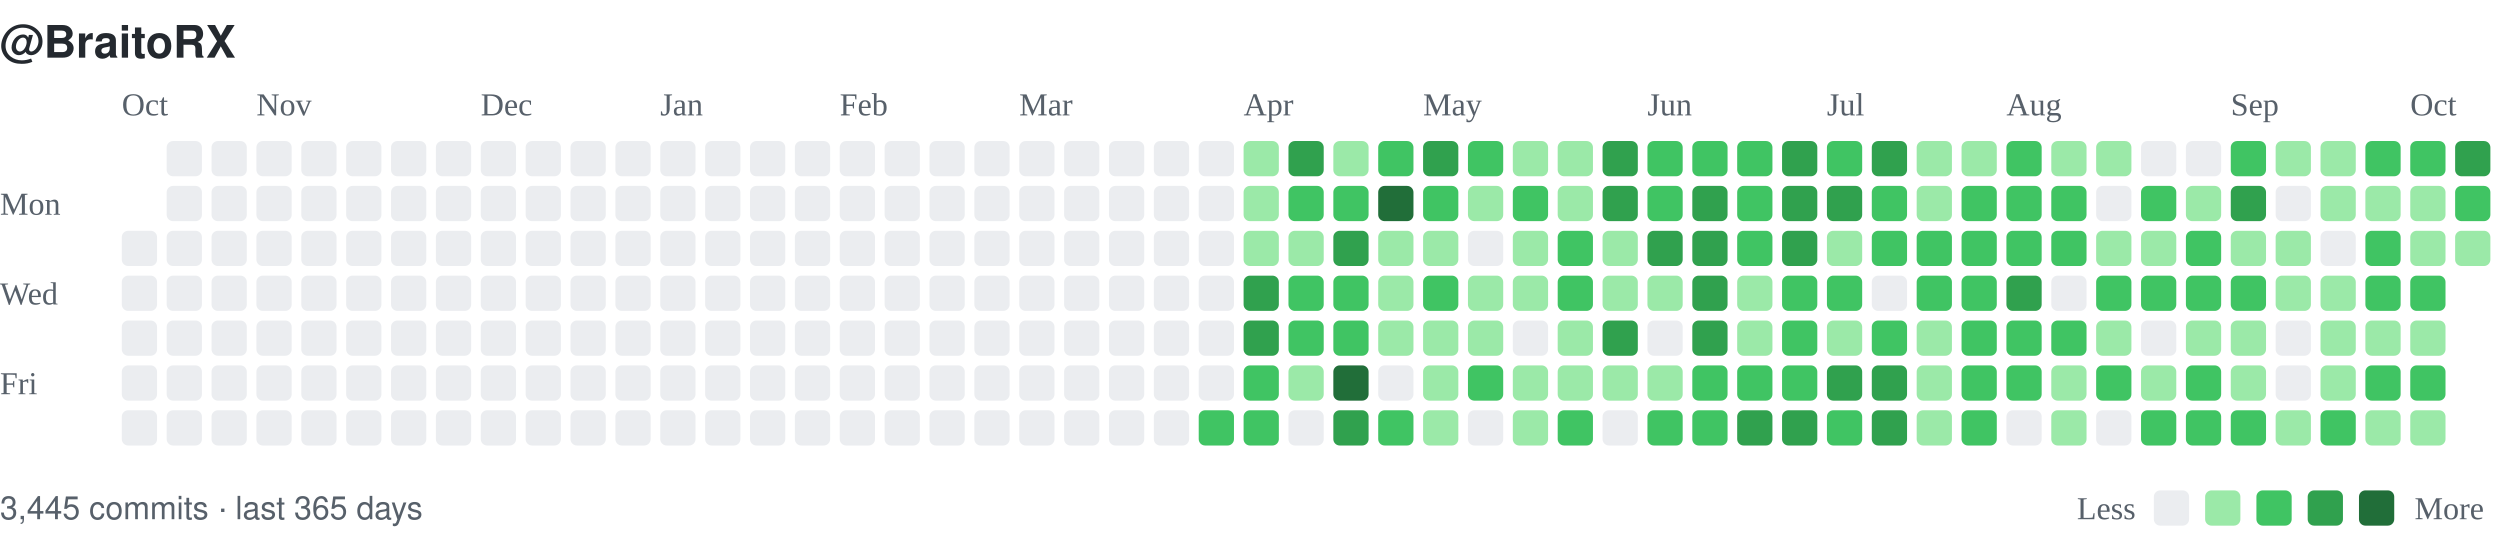
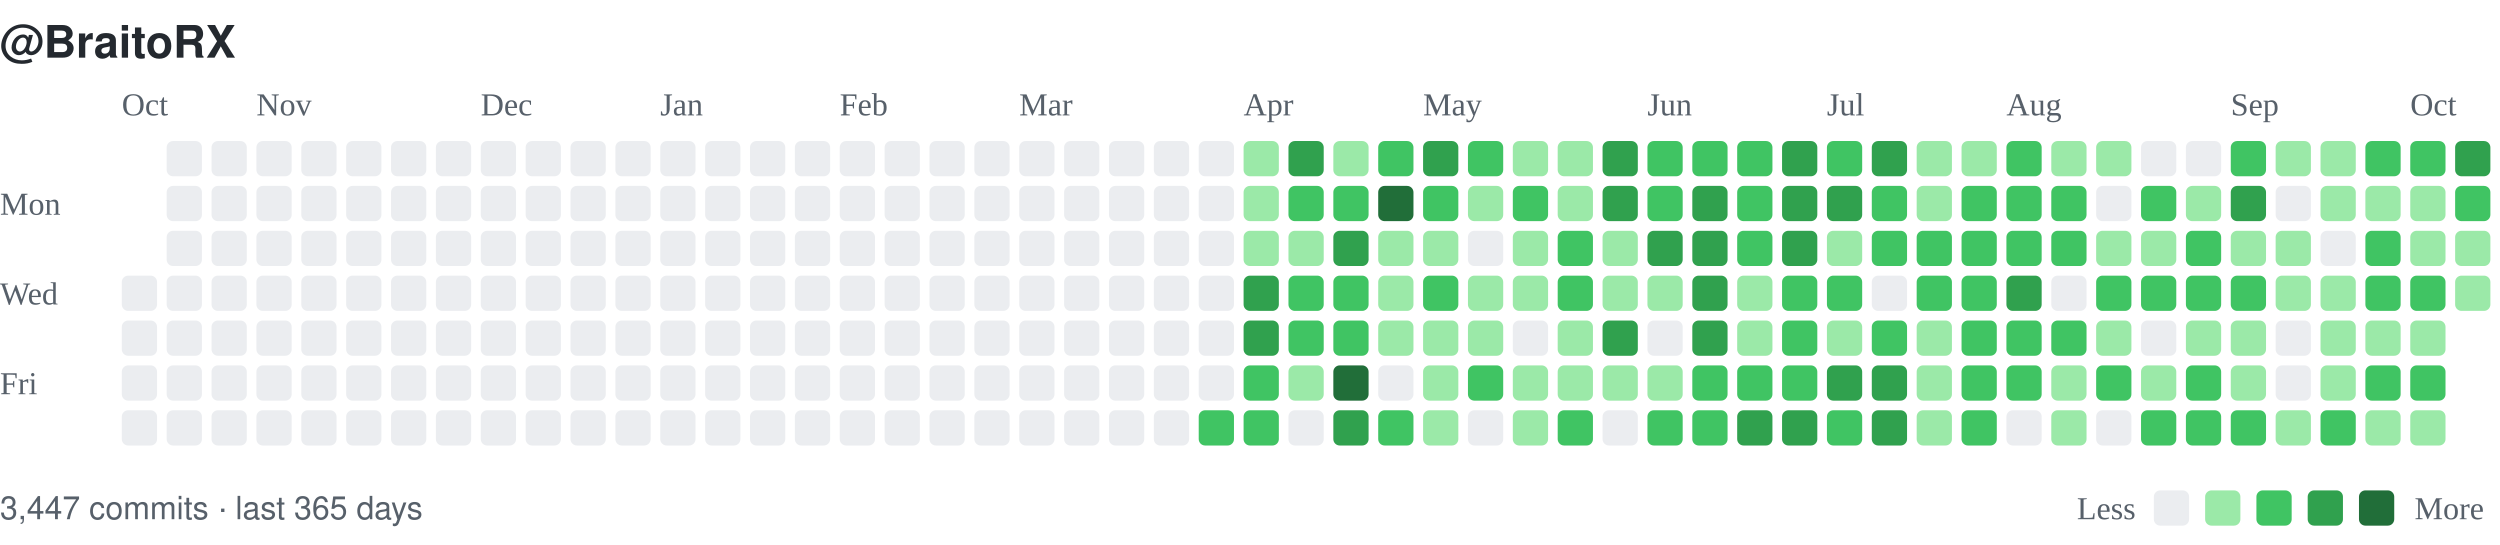
<svg xmlns="http://www.w3.org/2000/svg" width="780" height="170" viewBox="0 0 780 170" role="img">
  <text x="0" y="18" font-size="14" font-weight="600" fill="#24292f" font-family="ui-sans-serif,-apple-system,Segoe UI,Helvetica,Arial,sans-serif">@BraitoRX</text>
  <text x="0" y="67" font-size="10" fill="#57606a">Mon</text>
  <text x="0" y="95" font-size="10" fill="#57606a">Wed</text>
  <text x="0" y="123" font-size="10" fill="#57606a">Fri</text>
  <text x="38" y="36" font-size="10" fill="#57606a">Oct</text>
-   <rect x="38" y="72" width="11" height="11" rx="2" fill="#ebedf0" />
  <rect x="38" y="86" width="11" height="11" rx="2" fill="#ebedf0" />
  <rect x="38" y="100" width="11" height="11" rx="2" fill="#ebedf0" />
  <rect x="38" y="114" width="11" height="11" rx="2" fill="#ebedf0" />
  <rect x="38" y="128" width="11" height="11" rx="2" fill="#ebedf0" />
  <rect x="52" y="44" width="11" height="11" rx="2" fill="#ebedf0" />
  <rect x="52" y="58" width="11" height="11" rx="2" fill="#ebedf0" />
  <rect x="52" y="72" width="11" height="11" rx="2" fill="#ebedf0" />
  <rect x="52" y="86" width="11" height="11" rx="2" fill="#ebedf0" />
  <rect x="52" y="100" width="11" height="11" rx="2" fill="#ebedf0" />
  <rect x="52" y="114" width="11" height="11" rx="2" fill="#ebedf0" />
  <rect x="52" y="128" width="11" height="11" rx="2" fill="#ebedf0" />
  <rect x="66" y="44" width="11" height="11" rx="2" fill="#ebedf0" />
  <rect x="66" y="58" width="11" height="11" rx="2" fill="#ebedf0" />
  <rect x="66" y="72" width="11" height="11" rx="2" fill="#ebedf0" />
  <rect x="66" y="86" width="11" height="11" rx="2" fill="#ebedf0" />
  <rect x="66" y="100" width="11" height="11" rx="2" fill="#ebedf0" />
  <rect x="66" y="114" width="11" height="11" rx="2" fill="#ebedf0" />
  <rect x="66" y="128" width="11" height="11" rx="2" fill="#ebedf0" />
  <text x="80" y="36" font-size="10" fill="#57606a">Nov</text>
  <rect x="80" y="44" width="11" height="11" rx="2" fill="#ebedf0" />
  <rect x="80" y="58" width="11" height="11" rx="2" fill="#ebedf0" />
  <rect x="80" y="72" width="11" height="11" rx="2" fill="#ebedf0" />
  <rect x="80" y="86" width="11" height="11" rx="2" fill="#ebedf0" />
  <rect x="80" y="100" width="11" height="11" rx="2" fill="#ebedf0" />
  <rect x="80" y="114" width="11" height="11" rx="2" fill="#ebedf0" />
  <rect x="80" y="128" width="11" height="11" rx="2" fill="#ebedf0" />
  <rect x="94" y="44" width="11" height="11" rx="2" fill="#ebedf0" />
  <rect x="94" y="58" width="11" height="11" rx="2" fill="#ebedf0" />
  <rect x="94" y="72" width="11" height="11" rx="2" fill="#ebedf0" />
  <rect x="94" y="86" width="11" height="11" rx="2" fill="#ebedf0" />
  <rect x="94" y="100" width="11" height="11" rx="2" fill="#ebedf0" />
  <rect x="94" y="114" width="11" height="11" rx="2" fill="#ebedf0" />
  <rect x="94" y="128" width="11" height="11" rx="2" fill="#ebedf0" />
  <rect x="108" y="44" width="11" height="11" rx="2" fill="#ebedf0" />
  <rect x="108" y="58" width="11" height="11" rx="2" fill="#ebedf0" />
  <rect x="108" y="72" width="11" height="11" rx="2" fill="#ebedf0" />
  <rect x="108" y="86" width="11" height="11" rx="2" fill="#ebedf0" />
  <rect x="108" y="100" width="11" height="11" rx="2" fill="#ebedf0" />
  <rect x="108" y="114" width="11" height="11" rx="2" fill="#ebedf0" />
  <rect x="108" y="128" width="11" height="11" rx="2" fill="#ebedf0" />
  <rect x="122" y="44" width="11" height="11" rx="2" fill="#ebedf0" />
  <rect x="122" y="58" width="11" height="11" rx="2" fill="#ebedf0" />
  <rect x="122" y="72" width="11" height="11" rx="2" fill="#ebedf0" />
  <rect x="122" y="86" width="11" height="11" rx="2" fill="#ebedf0" />
  <rect x="122" y="100" width="11" height="11" rx="2" fill="#ebedf0" />
  <rect x="122" y="114" width="11" height="11" rx="2" fill="#ebedf0" />
  <rect x="122" y="128" width="11" height="11" rx="2" fill="#ebedf0" />
  <rect x="136" y="44" width="11" height="11" rx="2" fill="#ebedf0" />
  <rect x="136" y="58" width="11" height="11" rx="2" fill="#ebedf0" />
  <rect x="136" y="72" width="11" height="11" rx="2" fill="#ebedf0" />
  <rect x="136" y="86" width="11" height="11" rx="2" fill="#ebedf0" />
  <rect x="136" y="100" width="11" height="11" rx="2" fill="#ebedf0" />
  <rect x="136" y="114" width="11" height="11" rx="2" fill="#ebedf0" />
  <rect x="136" y="128" width="11" height="11" rx="2" fill="#ebedf0" />
  <text x="150" y="36" font-size="10" fill="#57606a">Dec</text>
  <rect x="150" y="44" width="11" height="11" rx="2" fill="#ebedf0" />
  <rect x="150" y="58" width="11" height="11" rx="2" fill="#ebedf0" />
  <rect x="150" y="72" width="11" height="11" rx="2" fill="#ebedf0" />
  <rect x="150" y="86" width="11" height="11" rx="2" fill="#ebedf0" />
  <rect x="150" y="100" width="11" height="11" rx="2" fill="#ebedf0" />
  <rect x="150" y="114" width="11" height="11" rx="2" fill="#ebedf0" />
  <rect x="150" y="128" width="11" height="11" rx="2" fill="#ebedf0" />
  <rect x="164" y="44" width="11" height="11" rx="2" fill="#ebedf0" />
  <rect x="164" y="58" width="11" height="11" rx="2" fill="#ebedf0" />
  <rect x="164" y="72" width="11" height="11" rx="2" fill="#ebedf0" />
  <rect x="164" y="86" width="11" height="11" rx="2" fill="#ebedf0" />
  <rect x="164" y="100" width="11" height="11" rx="2" fill="#ebedf0" />
  <rect x="164" y="114" width="11" height="11" rx="2" fill="#ebedf0" />
  <rect x="164" y="128" width="11" height="11" rx="2" fill="#ebedf0" />
  <rect x="178" y="44" width="11" height="11" rx="2" fill="#ebedf0" />
  <rect x="178" y="58" width="11" height="11" rx="2" fill="#ebedf0" />
  <rect x="178" y="72" width="11" height="11" rx="2" fill="#ebedf0" />
  <rect x="178" y="86" width="11" height="11" rx="2" fill="#ebedf0" />
  <rect x="178" y="100" width="11" height="11" rx="2" fill="#ebedf0" />
  <rect x="178" y="114" width="11" height="11" rx="2" fill="#ebedf0" />
  <rect x="178" y="128" width="11" height="11" rx="2" fill="#ebedf0" />
  <rect x="192" y="44" width="11" height="11" rx="2" fill="#ebedf0" />
  <rect x="192" y="58" width="11" height="11" rx="2" fill="#ebedf0" />
  <rect x="192" y="72" width="11" height="11" rx="2" fill="#ebedf0" />
  <rect x="192" y="86" width="11" height="11" rx="2" fill="#ebedf0" />
  <rect x="192" y="100" width="11" height="11" rx="2" fill="#ebedf0" />
  <rect x="192" y="114" width="11" height="11" rx="2" fill="#ebedf0" />
  <rect x="192" y="128" width="11" height="11" rx="2" fill="#ebedf0" />
  <text x="206" y="36" font-size="10" fill="#57606a">Jan</text>
  <rect x="206" y="44" width="11" height="11" rx="2" fill="#ebedf0" />
  <rect x="206" y="58" width="11" height="11" rx="2" fill="#ebedf0" />
  <rect x="206" y="72" width="11" height="11" rx="2" fill="#ebedf0" />
  <rect x="206" y="86" width="11" height="11" rx="2" fill="#ebedf0" />
  <rect x="206" y="100" width="11" height="11" rx="2" fill="#ebedf0" />
  <rect x="206" y="114" width="11" height="11" rx="2" fill="#ebedf0" />
  <rect x="206" y="128" width="11" height="11" rx="2" fill="#ebedf0" />
  <rect x="220" y="44" width="11" height="11" rx="2" fill="#ebedf0" />
  <rect x="220" y="58" width="11" height="11" rx="2" fill="#ebedf0" />
  <rect x="220" y="72" width="11" height="11" rx="2" fill="#ebedf0" />
  <rect x="220" y="86" width="11" height="11" rx="2" fill="#ebedf0" />
  <rect x="220" y="100" width="11" height="11" rx="2" fill="#ebedf0" />
  <rect x="220" y="114" width="11" height="11" rx="2" fill="#ebedf0" />
  <rect x="220" y="128" width="11" height="11" rx="2" fill="#ebedf0" />
  <rect x="234" y="44" width="11" height="11" rx="2" fill="#ebedf0" />
  <rect x="234" y="58" width="11" height="11" rx="2" fill="#ebedf0" />
  <rect x="234" y="72" width="11" height="11" rx="2" fill="#ebedf0" />
  <rect x="234" y="86" width="11" height="11" rx="2" fill="#ebedf0" />
  <rect x="234" y="100" width="11" height="11" rx="2" fill="#ebedf0" />
  <rect x="234" y="114" width="11" height="11" rx="2" fill="#ebedf0" />
  <rect x="234" y="128" width="11" height="11" rx="2" fill="#ebedf0" />
  <rect x="248" y="44" width="11" height="11" rx="2" fill="#ebedf0" />
  <rect x="248" y="58" width="11" height="11" rx="2" fill="#ebedf0" />
  <rect x="248" y="72" width="11" height="11" rx="2" fill="#ebedf0" />
  <rect x="248" y="86" width="11" height="11" rx="2" fill="#ebedf0" />
  <rect x="248" y="100" width="11" height="11" rx="2" fill="#ebedf0" />
  <rect x="248" y="114" width="11" height="11" rx="2" fill="#ebedf0" />
  <rect x="248" y="128" width="11" height="11" rx="2" fill="#ebedf0" />
  <text x="262" y="36" font-size="10" fill="#57606a">Feb</text>
  <rect x="262" y="44" width="11" height="11" rx="2" fill="#ebedf0" />
  <rect x="262" y="58" width="11" height="11" rx="2" fill="#ebedf0" />
  <rect x="262" y="72" width="11" height="11" rx="2" fill="#ebedf0" />
  <rect x="262" y="86" width="11" height="11" rx="2" fill="#ebedf0" />
  <rect x="262" y="100" width="11" height="11" rx="2" fill="#ebedf0" />
  <rect x="262" y="114" width="11" height="11" rx="2" fill="#ebedf0" />
  <rect x="262" y="128" width="11" height="11" rx="2" fill="#ebedf0" />
  <rect x="276" y="44" width="11" height="11" rx="2" fill="#ebedf0" />
  <rect x="276" y="58" width="11" height="11" rx="2" fill="#ebedf0" />
  <rect x="276" y="72" width="11" height="11" rx="2" fill="#ebedf0" />
  <rect x="276" y="86" width="11" height="11" rx="2" fill="#ebedf0" />
  <rect x="276" y="100" width="11" height="11" rx="2" fill="#ebedf0" />
  <rect x="276" y="114" width="11" height="11" rx="2" fill="#ebedf0" />
  <rect x="276" y="128" width="11" height="11" rx="2" fill="#ebedf0" />
  <rect x="290" y="44" width="11" height="11" rx="2" fill="#ebedf0" />
  <rect x="290" y="58" width="11" height="11" rx="2" fill="#ebedf0" />
  <rect x="290" y="72" width="11" height="11" rx="2" fill="#ebedf0" />
  <rect x="290" y="86" width="11" height="11" rx="2" fill="#ebedf0" />
  <rect x="290" y="100" width="11" height="11" rx="2" fill="#ebedf0" />
  <rect x="290" y="114" width="11" height="11" rx="2" fill="#ebedf0" />
  <rect x="290" y="128" width="11" height="11" rx="2" fill="#ebedf0" />
  <rect x="304" y="44" width="11" height="11" rx="2" fill="#ebedf0" />
  <rect x="304" y="58" width="11" height="11" rx="2" fill="#ebedf0" />
  <rect x="304" y="72" width="11" height="11" rx="2" fill="#ebedf0" />
  <rect x="304" y="86" width="11" height="11" rx="2" fill="#ebedf0" />
  <rect x="304" y="100" width="11" height="11" rx="2" fill="#ebedf0" />
  <rect x="304" y="114" width="11" height="11" rx="2" fill="#ebedf0" />
  <rect x="304" y="128" width="11" height="11" rx="2" fill="#ebedf0" />
  <text x="318" y="36" font-size="10" fill="#57606a">Mar</text>
  <rect x="318" y="44" width="11" height="11" rx="2" fill="#ebedf0" />
  <rect x="318" y="58" width="11" height="11" rx="2" fill="#ebedf0" />
  <rect x="318" y="72" width="11" height="11" rx="2" fill="#ebedf0" />
  <rect x="318" y="86" width="11" height="11" rx="2" fill="#ebedf0" />
  <rect x="318" y="100" width="11" height="11" rx="2" fill="#ebedf0" />
  <rect x="318" y="114" width="11" height="11" rx="2" fill="#ebedf0" />
  <rect x="318" y="128" width="11" height="11" rx="2" fill="#ebedf0" />
  <rect x="332" y="44" width="11" height="11" rx="2" fill="#ebedf0" />
  <rect x="332" y="58" width="11" height="11" rx="2" fill="#ebedf0" />
  <rect x="332" y="72" width="11" height="11" rx="2" fill="#ebedf0" />
  <rect x="332" y="86" width="11" height="11" rx="2" fill="#ebedf0" />
  <rect x="332" y="100" width="11" height="11" rx="2" fill="#ebedf0" />
  <rect x="332" y="114" width="11" height="11" rx="2" fill="#ebedf0" />
  <rect x="332" y="128" width="11" height="11" rx="2" fill="#ebedf0" />
  <rect x="346" y="44" width="11" height="11" rx="2" fill="#ebedf0" />
  <rect x="346" y="58" width="11" height="11" rx="2" fill="#ebedf0" />
  <rect x="346" y="72" width="11" height="11" rx="2" fill="#ebedf0" />
  <rect x="346" y="86" width="11" height="11" rx="2" fill="#ebedf0" />
  <rect x="346" y="100" width="11" height="11" rx="2" fill="#ebedf0" />
  <rect x="346" y="114" width="11" height="11" rx="2" fill="#ebedf0" />
  <rect x="346" y="128" width="11" height="11" rx="2" fill="#ebedf0" />
  <rect x="360" y="44" width="11" height="11" rx="2" fill="#ebedf0" />
  <rect x="360" y="58" width="11" height="11" rx="2" fill="#ebedf0" />
  <rect x="360" y="72" width="11" height="11" rx="2" fill="#ebedf0" />
  <rect x="360" y="86" width="11" height="11" rx="2" fill="#ebedf0" />
  <rect x="360" y="100" width="11" height="11" rx="2" fill="#ebedf0" />
  <rect x="360" y="114" width="11" height="11" rx="2" fill="#ebedf0" />
  <rect x="360" y="128" width="11" height="11" rx="2" fill="#ebedf0" />
  <rect x="374" y="44" width="11" height="11" rx="2" fill="#ebedf0" />
  <rect x="374" y="58" width="11" height="11" rx="2" fill="#ebedf0" />
  <rect x="374" y="72" width="11" height="11" rx="2" fill="#ebedf0" />
  <rect x="374" y="86" width="11" height="11" rx="2" fill="#ebedf0" />
  <rect x="374" y="100" width="11" height="11" rx="2" fill="#ebedf0" />
  <rect x="374" y="114" width="11" height="11" rx="2" fill="#ebedf0" />
  <rect x="374" y="128" width="11" height="11" rx="2" fill="#40c463" />
  <text x="388" y="36" font-size="10" fill="#57606a">Apr</text>
  <rect x="388" y="44" width="11" height="11" rx="2" fill="#9be9a8" />
  <rect x="388" y="58" width="11" height="11" rx="2" fill="#9be9a8" />
  <rect x="388" y="72" width="11" height="11" rx="2" fill="#9be9a8" />
  <rect x="388" y="86" width="11" height="11" rx="2" fill="#30a14e" />
  <rect x="388" y="100" width="11" height="11" rx="2" fill="#30a14e" />
  <rect x="388" y="114" width="11" height="11" rx="2" fill="#40c463" />
  <rect x="388" y="128" width="11" height="11" rx="2" fill="#40c463" />
  <rect x="402" y="44" width="11" height="11" rx="2" fill="#30a14e" />
  <rect x="402" y="58" width="11" height="11" rx="2" fill="#40c463" />
  <rect x="402" y="72" width="11" height="11" rx="2" fill="#9be9a8" />
  <rect x="402" y="86" width="11" height="11" rx="2" fill="#40c463" />
  <rect x="402" y="100" width="11" height="11" rx="2" fill="#40c463" />
  <rect x="402" y="114" width="11" height="11" rx="2" fill="#9be9a8" />
  <rect x="402" y="128" width="11" height="11" rx="2" fill="#ebedf0" />
  <rect x="416" y="44" width="11" height="11" rx="2" fill="#9be9a8" />
  <rect x="416" y="58" width="11" height="11" rx="2" fill="#40c463" />
  <rect x="416" y="72" width="11" height="11" rx="2" fill="#30a14e" />
  <rect x="416" y="86" width="11" height="11" rx="2" fill="#40c463" />
  <rect x="416" y="100" width="11" height="11" rx="2" fill="#40c463" />
  <rect x="416" y="114" width="11" height="11" rx="2" fill="#216e39" />
  <rect x="416" y="128" width="11" height="11" rx="2" fill="#30a14e" />
  <rect x="430" y="44" width="11" height="11" rx="2" fill="#40c463" />
  <rect x="430" y="58" width="11" height="11" rx="2" fill="#216e39" />
  <rect x="430" y="72" width="11" height="11" rx="2" fill="#9be9a8" />
  <rect x="430" y="86" width="11" height="11" rx="2" fill="#9be9a8" />
  <rect x="430" y="100" width="11" height="11" rx="2" fill="#9be9a8" />
  <rect x="430" y="114" width="11" height="11" rx="2" fill="#ebedf0" />
  <rect x="430" y="128" width="11" height="11" rx="2" fill="#40c463" />
  <text x="444" y="36" font-size="10" fill="#57606a">May</text>
  <rect x="444" y="44" width="11" height="11" rx="2" fill="#30a14e" />
  <rect x="444" y="58" width="11" height="11" rx="2" fill="#40c463" />
  <rect x="444" y="72" width="11" height="11" rx="2" fill="#9be9a8" />
  <rect x="444" y="86" width="11" height="11" rx="2" fill="#40c463" />
  <rect x="444" y="100" width="11" height="11" rx="2" fill="#9be9a8" />
  <rect x="444" y="114" width="11" height="11" rx="2" fill="#9be9a8" />
  <rect x="444" y="128" width="11" height="11" rx="2" fill="#9be9a8" />
  <rect x="458" y="44" width="11" height="11" rx="2" fill="#40c463" />
  <rect x="458" y="58" width="11" height="11" rx="2" fill="#9be9a8" />
  <rect x="458" y="72" width="11" height="11" rx="2" fill="#ebedf0" />
  <rect x="458" y="86" width="11" height="11" rx="2" fill="#9be9a8" />
  <rect x="458" y="100" width="11" height="11" rx="2" fill="#9be9a8" />
  <rect x="458" y="114" width="11" height="11" rx="2" fill="#40c463" />
  <rect x="458" y="128" width="11" height="11" rx="2" fill="#ebedf0" />
  <rect x="472" y="44" width="11" height="11" rx="2" fill="#9be9a8" />
  <rect x="472" y="58" width="11" height="11" rx="2" fill="#40c463" />
  <rect x="472" y="72" width="11" height="11" rx="2" fill="#9be9a8" />
  <rect x="472" y="86" width="11" height="11" rx="2" fill="#9be9a8" />
  <rect x="472" y="100" width="11" height="11" rx="2" fill="#ebedf0" />
  <rect x="472" y="114" width="11" height="11" rx="2" fill="#9be9a8" />
  <rect x="472" y="128" width="11" height="11" rx="2" fill="#9be9a8" />
  <rect x="486" y="44" width="11" height="11" rx="2" fill="#9be9a8" />
  <rect x="486" y="58" width="11" height="11" rx="2" fill="#9be9a8" />
  <rect x="486" y="72" width="11" height="11" rx="2" fill="#40c463" />
  <rect x="486" y="86" width="11" height="11" rx="2" fill="#40c463" />
  <rect x="486" y="100" width="11" height="11" rx="2" fill="#9be9a8" />
  <rect x="486" y="114" width="11" height="11" rx="2" fill="#9be9a8" />
  <rect x="486" y="128" width="11" height="11" rx="2" fill="#40c463" />
  <rect x="500" y="44" width="11" height="11" rx="2" fill="#30a14e" />
  <rect x="500" y="58" width="11" height="11" rx="2" fill="#30a14e" />
  <rect x="500" y="72" width="11" height="11" rx="2" fill="#9be9a8" />
  <rect x="500" y="86" width="11" height="11" rx="2" fill="#9be9a8" />
  <rect x="500" y="100" width="11" height="11" rx="2" fill="#30a14e" />
  <rect x="500" y="114" width="11" height="11" rx="2" fill="#9be9a8" />
  <rect x="500" y="128" width="11" height="11" rx="2" fill="#ebedf0" />
  <text x="514" y="36" font-size="10" fill="#57606a">Jun</text>
  <rect x="514" y="44" width="11" height="11" rx="2" fill="#40c463" />
  <rect x="514" y="58" width="11" height="11" rx="2" fill="#40c463" />
  <rect x="514" y="72" width="11" height="11" rx="2" fill="#30a14e" />
  <rect x="514" y="86" width="11" height="11" rx="2" fill="#9be9a8" />
  <rect x="514" y="100" width="11" height="11" rx="2" fill="#ebedf0" />
  <rect x="514" y="114" width="11" height="11" rx="2" fill="#9be9a8" />
  <rect x="514" y="128" width="11" height="11" rx="2" fill="#40c463" />
  <rect x="528" y="44" width="11" height="11" rx="2" fill="#40c463" />
  <rect x="528" y="58" width="11" height="11" rx="2" fill="#30a14e" />
  <rect x="528" y="72" width="11" height="11" rx="2" fill="#30a14e" />
  <rect x="528" y="86" width="11" height="11" rx="2" fill="#30a14e" />
  <rect x="528" y="100" width="11" height="11" rx="2" fill="#30a14e" />
  <rect x="528" y="114" width="11" height="11" rx="2" fill="#40c463" />
  <rect x="528" y="128" width="11" height="11" rx="2" fill="#40c463" />
  <rect x="542" y="44" width="11" height="11" rx="2" fill="#40c463" />
  <rect x="542" y="58" width="11" height="11" rx="2" fill="#40c463" />
  <rect x="542" y="72" width="11" height="11" rx="2" fill="#40c463" />
  <rect x="542" y="86" width="11" height="11" rx="2" fill="#9be9a8" />
  <rect x="542" y="100" width="11" height="11" rx="2" fill="#9be9a8" />
  <rect x="542" y="114" width="11" height="11" rx="2" fill="#40c463" />
  <rect x="542" y="128" width="11" height="11" rx="2" fill="#30a14e" />
  <rect x="556" y="44" width="11" height="11" rx="2" fill="#30a14e" />
  <rect x="556" y="58" width="11" height="11" rx="2" fill="#30a14e" />
  <rect x="556" y="72" width="11" height="11" rx="2" fill="#30a14e" />
  <rect x="556" y="86" width="11" height="11" rx="2" fill="#40c463" />
  <rect x="556" y="100" width="11" height="11" rx="2" fill="#40c463" />
  <rect x="556" y="114" width="11" height="11" rx="2" fill="#40c463" />
  <rect x="556" y="128" width="11" height="11" rx="2" fill="#30a14e" />
  <text x="570" y="36" font-size="10" fill="#57606a">Jul</text>
  <rect x="570" y="44" width="11" height="11" rx="2" fill="#40c463" />
  <rect x="570" y="58" width="11" height="11" rx="2" fill="#30a14e" />
  <rect x="570" y="72" width="11" height="11" rx="2" fill="#9be9a8" />
  <rect x="570" y="86" width="11" height="11" rx="2" fill="#40c463" />
  <rect x="570" y="100" width="11" height="11" rx="2" fill="#9be9a8" />
  <rect x="570" y="114" width="11" height="11" rx="2" fill="#30a14e" />
  <rect x="570" y="128" width="11" height="11" rx="2" fill="#40c463" />
  <rect x="584" y="44" width="11" height="11" rx="2" fill="#30a14e" />
  <rect x="584" y="58" width="11" height="11" rx="2" fill="#40c463" />
  <rect x="584" y="72" width="11" height="11" rx="2" fill="#40c463" />
  <rect x="584" y="86" width="11" height="11" rx="2" fill="#ebedf0" />
  <rect x="584" y="100" width="11" height="11" rx="2" fill="#40c463" />
  <rect x="584" y="114" width="11" height="11" rx="2" fill="#30a14e" />
  <rect x="584" y="128" width="11" height="11" rx="2" fill="#30a14e" />
  <rect x="598" y="44" width="11" height="11" rx="2" fill="#9be9a8" />
  <rect x="598" y="58" width="11" height="11" rx="2" fill="#9be9a8" />
  <rect x="598" y="72" width="11" height="11" rx="2" fill="#40c463" />
  <rect x="598" y="86" width="11" height="11" rx="2" fill="#40c463" />
  <rect x="598" y="100" width="11" height="11" rx="2" fill="#9be9a8" />
  <rect x="598" y="114" width="11" height="11" rx="2" fill="#9be9a8" />
  <rect x="598" y="128" width="11" height="11" rx="2" fill="#9be9a8" />
  <rect x="612" y="44" width="11" height="11" rx="2" fill="#9be9a8" />
  <rect x="612" y="58" width="11" height="11" rx="2" fill="#40c463" />
  <rect x="612" y="72" width="11" height="11" rx="2" fill="#40c463" />
  <rect x="612" y="86" width="11" height="11" rx="2" fill="#40c463" />
  <rect x="612" y="100" width="11" height="11" rx="2" fill="#40c463" />
  <rect x="612" y="114" width="11" height="11" rx="2" fill="#40c463" />
  <rect x="612" y="128" width="11" height="11" rx="2" fill="#40c463" />
  <text x="626" y="36" font-size="10" fill="#57606a">Aug</text>
  <rect x="626" y="44" width="11" height="11" rx="2" fill="#40c463" />
  <rect x="626" y="58" width="11" height="11" rx="2" fill="#40c463" />
  <rect x="626" y="72" width="11" height="11" rx="2" fill="#40c463" />
  <rect x="626" y="86" width="11" height="11" rx="2" fill="#30a14e" />
  <rect x="626" y="100" width="11" height="11" rx="2" fill="#40c463" />
  <rect x="626" y="114" width="11" height="11" rx="2" fill="#40c463" />
  <rect x="626" y="128" width="11" height="11" rx="2" fill="#ebedf0" />
  <rect x="640" y="44" width="11" height="11" rx="2" fill="#9be9a8" />
  <rect x="640" y="58" width="11" height="11" rx="2" fill="#40c463" />
  <rect x="640" y="72" width="11" height="11" rx="2" fill="#40c463" />
  <rect x="640" y="86" width="11" height="11" rx="2" fill="#ebedf0" />
  <rect x="640" y="100" width="11" height="11" rx="2" fill="#40c463" />
  <rect x="640" y="114" width="11" height="11" rx="2" fill="#9be9a8" />
  <rect x="640" y="128" width="11" height="11" rx="2" fill="#9be9a8" />
  <rect x="654" y="44" width="11" height="11" rx="2" fill="#9be9a8" />
  <rect x="654" y="58" width="11" height="11" rx="2" fill="#ebedf0" />
  <rect x="654" y="72" width="11" height="11" rx="2" fill="#9be9a8" />
  <rect x="654" y="86" width="11" height="11" rx="2" fill="#40c463" />
  <rect x="654" y="100" width="11" height="11" rx="2" fill="#9be9a8" />
  <rect x="654" y="114" width="11" height="11" rx="2" fill="#40c463" />
  <rect x="654" y="128" width="11" height="11" rx="2" fill="#ebedf0" />
  <rect x="668" y="44" width="11" height="11" rx="2" fill="#ebedf0" />
  <rect x="668" y="58" width="11" height="11" rx="2" fill="#40c463" />
  <rect x="668" y="72" width="11" height="11" rx="2" fill="#9be9a8" />
  <rect x="668" y="86" width="11" height="11" rx="2" fill="#40c463" />
  <rect x="668" y="100" width="11" height="11" rx="2" fill="#ebedf0" />
  <rect x="668" y="114" width="11" height="11" rx="2" fill="#9be9a8" />
  <rect x="668" y="128" width="11" height="11" rx="2" fill="#40c463" />
  <rect x="682" y="44" width="11" height="11" rx="2" fill="#ebedf0" />
  <rect x="682" y="58" width="11" height="11" rx="2" fill="#9be9a8" />
  <rect x="682" y="72" width="11" height="11" rx="2" fill="#40c463" />
  <rect x="682" y="86" width="11" height="11" rx="2" fill="#40c463" />
  <rect x="682" y="100" width="11" height="11" rx="2" fill="#9be9a8" />
  <rect x="682" y="114" width="11" height="11" rx="2" fill="#40c463" />
  <rect x="682" y="128" width="11" height="11" rx="2" fill="#40c463" />
  <text x="696" y="36" font-size="10" fill="#57606a">Sep</text>
  <rect x="696" y="44" width="11" height="11" rx="2" fill="#40c463" />
  <rect x="696" y="58" width="11" height="11" rx="2" fill="#30a14e" />
  <rect x="696" y="72" width="11" height="11" rx="2" fill="#9be9a8" />
  <rect x="696" y="86" width="11" height="11" rx="2" fill="#40c463" />
  <rect x="696" y="100" width="11" height="11" rx="2" fill="#9be9a8" />
  <rect x="696" y="114" width="11" height="11" rx="2" fill="#9be9a8" />
  <rect x="696" y="128" width="11" height="11" rx="2" fill="#40c463" />
  <rect x="710" y="44" width="11" height="11" rx="2" fill="#9be9a8" />
  <rect x="710" y="58" width="11" height="11" rx="2" fill="#ebedf0" />
  <rect x="710" y="72" width="11" height="11" rx="2" fill="#9be9a8" />
  <rect x="710" y="86" width="11" height="11" rx="2" fill="#9be9a8" />
  <rect x="710" y="100" width="11" height="11" rx="2" fill="#ebedf0" />
  <rect x="710" y="114" width="11" height="11" rx="2" fill="#ebedf0" />
  <rect x="710" y="128" width="11" height="11" rx="2" fill="#9be9a8" />
  <rect x="724" y="44" width="11" height="11" rx="2" fill="#9be9a8" />
  <rect x="724" y="58" width="11" height="11" rx="2" fill="#9be9a8" />
  <rect x="724" y="72" width="11" height="11" rx="2" fill="#ebedf0" />
  <rect x="724" y="86" width="11" height="11" rx="2" fill="#9be9a8" />
  <rect x="724" y="100" width="11" height="11" rx="2" fill="#9be9a8" />
  <rect x="724" y="114" width="11" height="11" rx="2" fill="#9be9a8" />
  <rect x="724" y="128" width="11" height="11" rx="2" fill="#40c463" />
  <rect x="738" y="44" width="11" height="11" rx="2" fill="#40c463" />
  <rect x="738" y="58" width="11" height="11" rx="2" fill="#9be9a8" />
  <rect x="738" y="72" width="11" height="11" rx="2" fill="#40c463" />
  <rect x="738" y="86" width="11" height="11" rx="2" fill="#40c463" />
  <rect x="738" y="100" width="11" height="11" rx="2" fill="#9be9a8" />
  <rect x="738" y="114" width="11" height="11" rx="2" fill="#40c463" />
  <rect x="738" y="128" width="11" height="11" rx="2" fill="#9be9a8" />
  <text x="752" y="36" font-size="10" fill="#57606a">Oct</text>
  <rect x="752" y="44" width="11" height="11" rx="2" fill="#40c463" />
  <rect x="752" y="58" width="11" height="11" rx="2" fill="#9be9a8" />
  <rect x="752" y="72" width="11" height="11" rx="2" fill="#9be9a8" />
  <rect x="752" y="86" width="11" height="11" rx="2" fill="#40c463" />
  <rect x="752" y="100" width="11" height="11" rx="2" fill="#9be9a8" />
  <rect x="752" y="114" width="11" height="11" rx="2" fill="#40c463" />
  <rect x="752" y="128" width="11" height="11" rx="2" fill="#9be9a8" />
  <rect x="766" y="44" width="11" height="11" rx="2" fill="#30a14e" />
  <rect x="766" y="58" width="11" height="11" rx="2" fill="#40c463" />
  <rect x="766" y="72" width="11" height="11" rx="2" fill="#9be9a8" />
+   <rect x="766" y="86" width="11" height="11" rx="2" fill="#9be9a8" />
  <text x="648" y="162" font-size="10" fill="#57606a">Less</text>
  <rect x="672" y="153" width="11" height="11" rx="2" fill="#ebedf0" />
  <rect x="688" y="153" width="11" height="11" rx="2" fill="#9be9a8" />
  <rect x="704" y="153" width="11" height="11" rx="2" fill="#40c463" />
  <rect x="720" y="153" width="11" height="11" rx="2" fill="#30a14e" />
  <rect x="736" y="153" width="11" height="11" rx="2" fill="#216e39" />
  <text x="775" y="162" font-size="10" fill="#57606a" text-anchor="end">More</text>
-   <text x="0" y="162" font-size="10" fill="#57606a" font-family="ui-sans-serif,-apple-system,Segoe UI,Helvetica,Arial,sans-serif">3,445 commits · last 365 days</text>
+   <text x="0" y="162" font-size="10" fill="#57606a" font-family="ui-sans-serif,-apple-system,Segoe UI,Helvetica,Arial,sans-serif">3,447 commits · last 365 days</text>
</svg>
